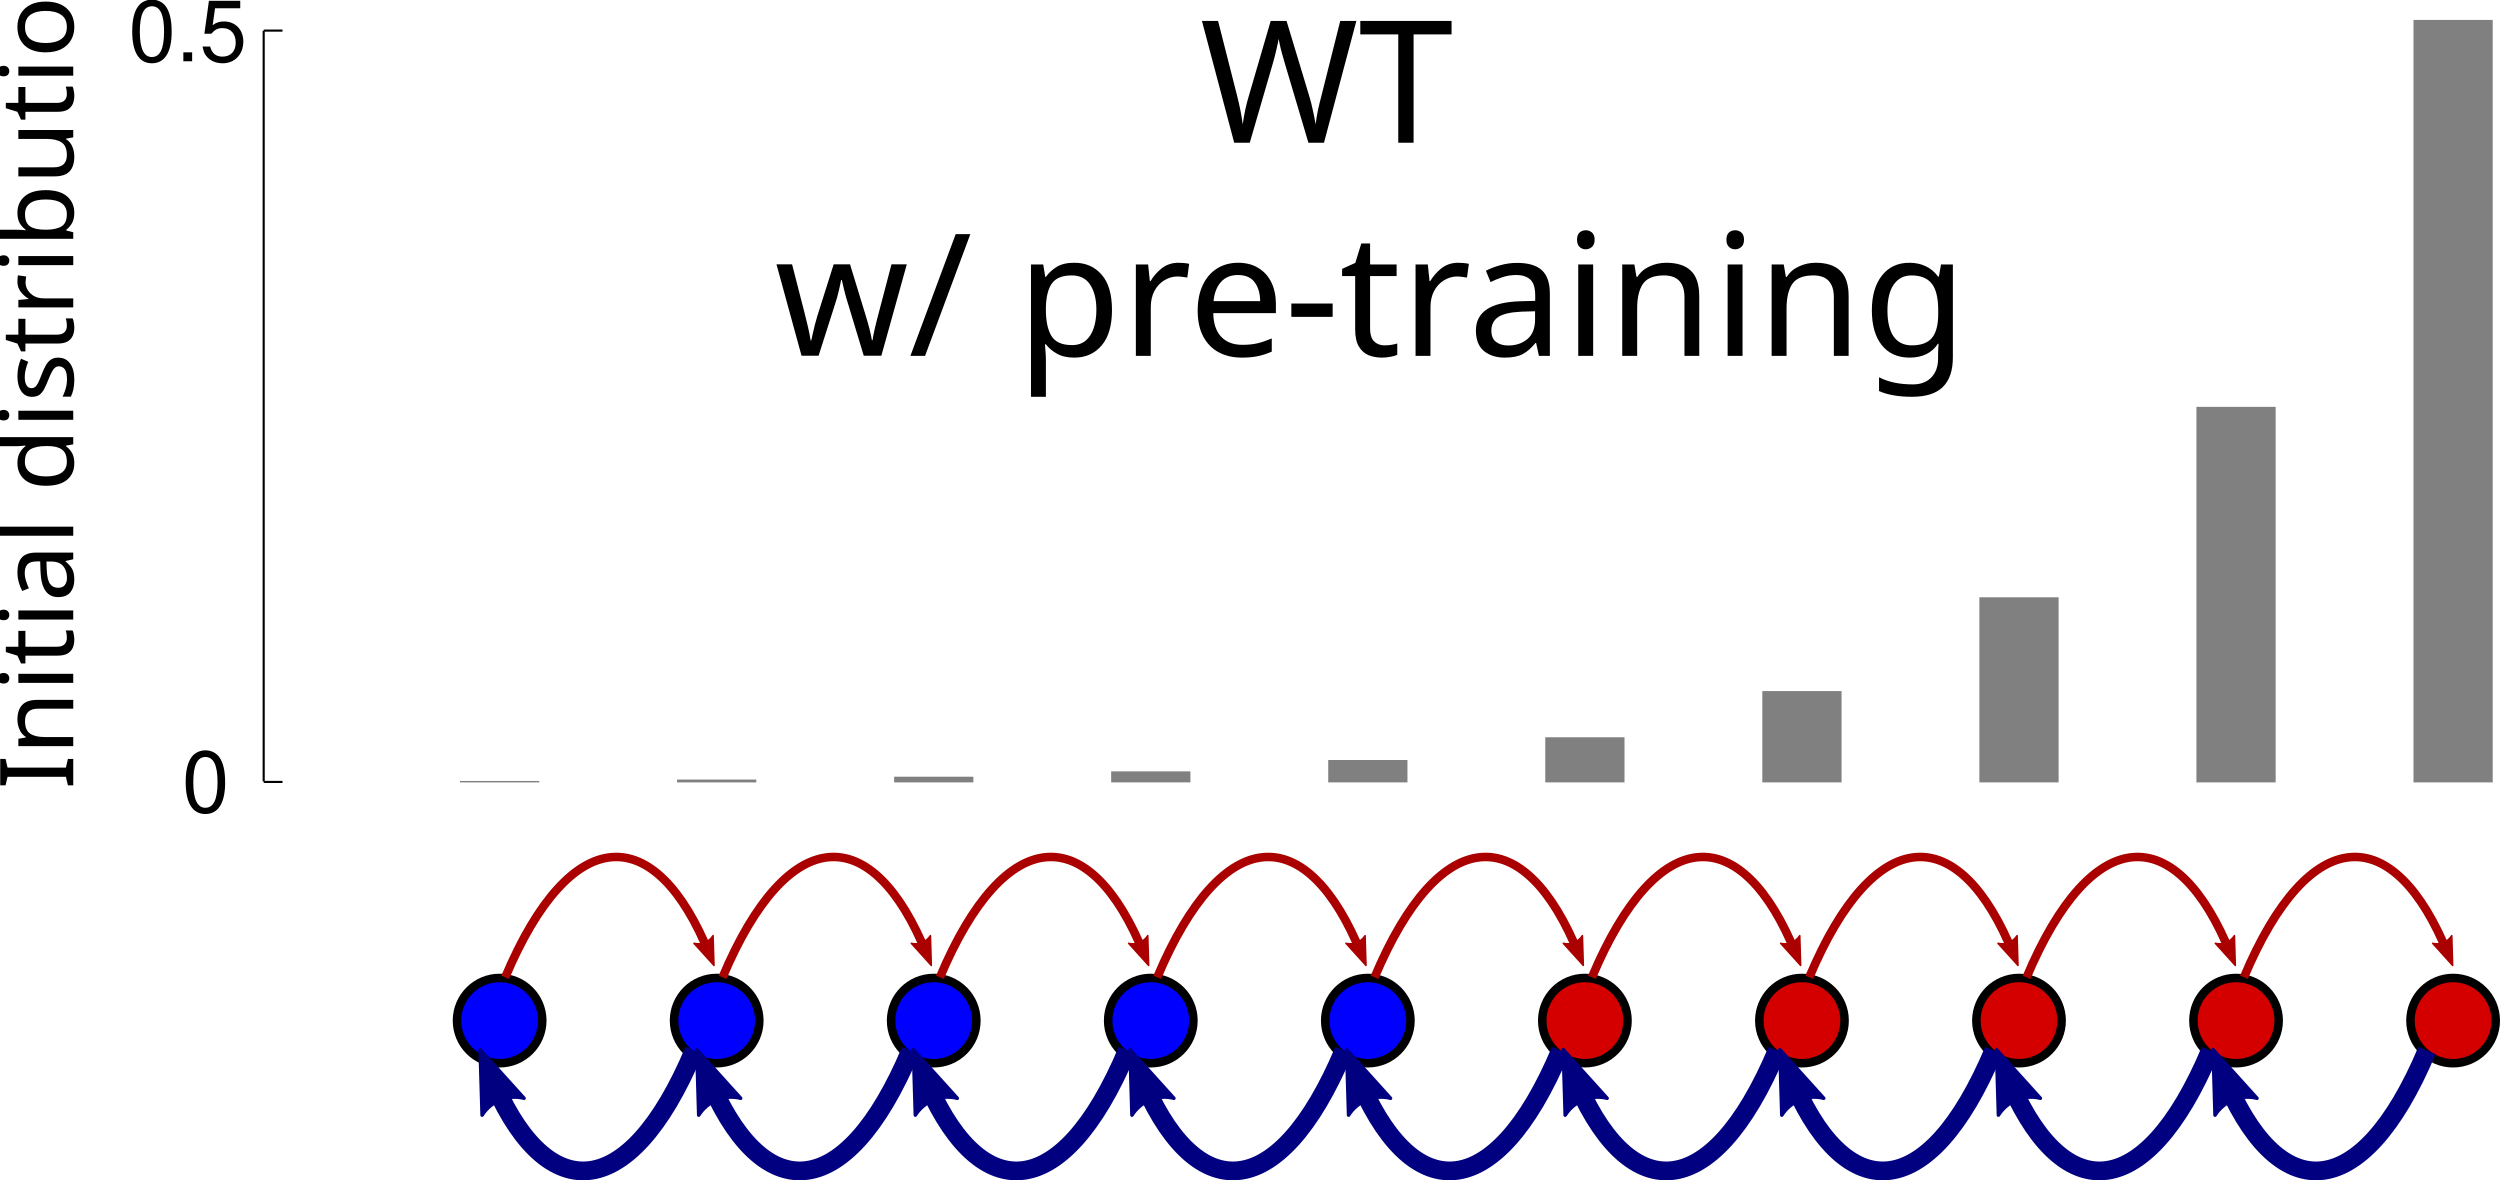
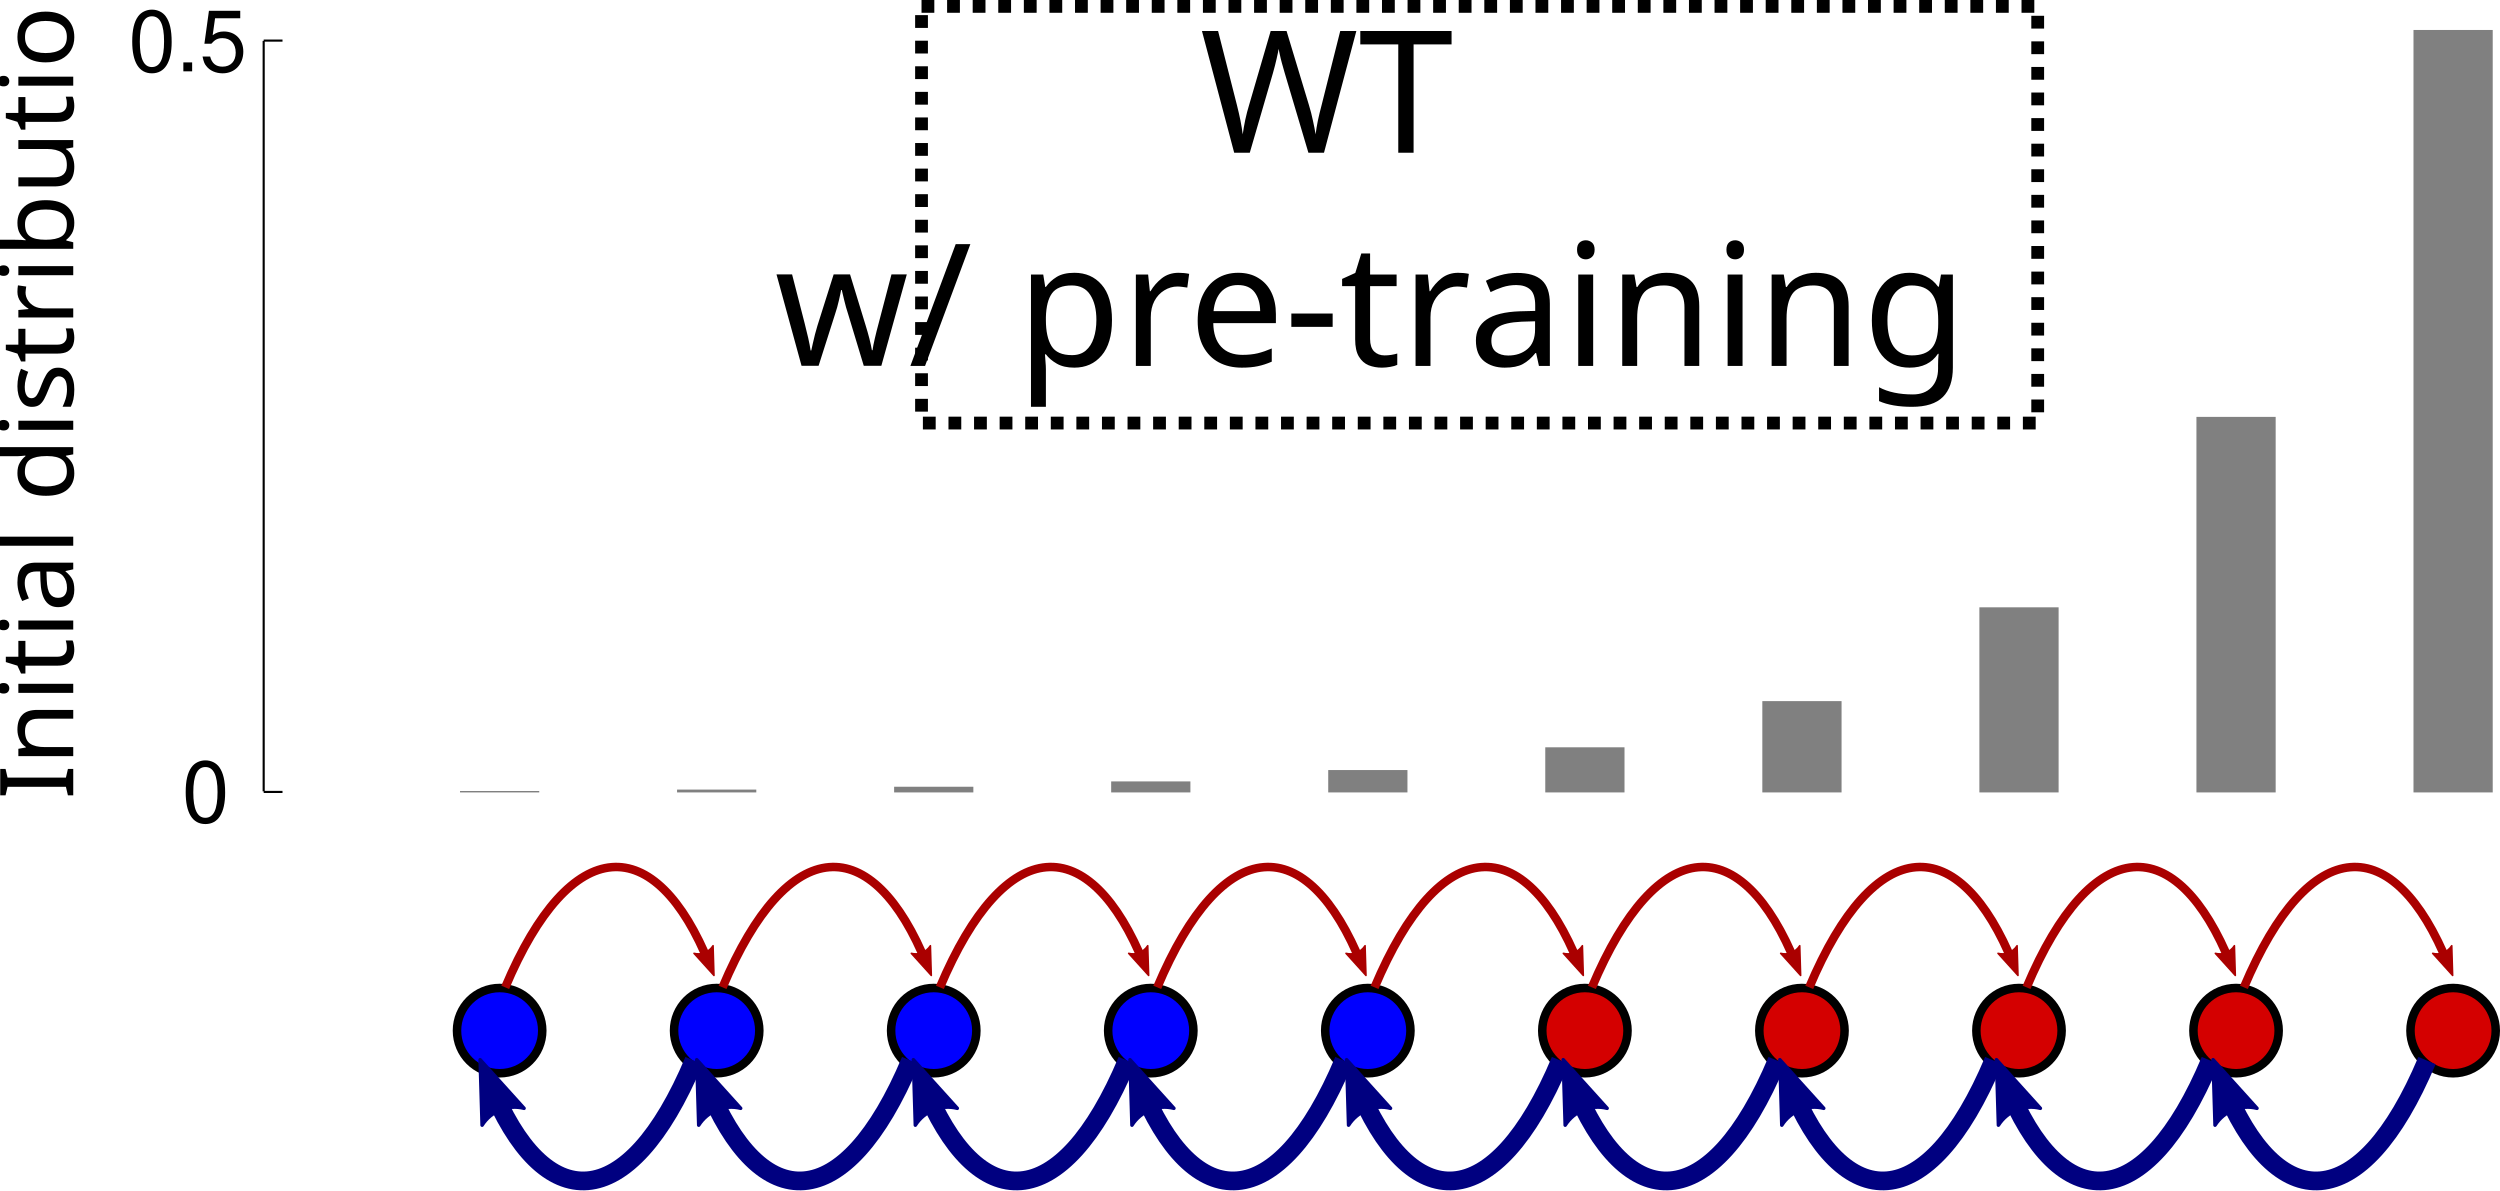
- <svg xmlns="http://www.w3.org/2000/svg" width="293.184" height="138.319" id="svg2" version="1.1">
+ <svg xmlns="http://www.w3.org/2000/svg" width="293.184" height="139.595" id="svg2" version="1.1">
  <defs id="defs4">
    <marker orient="auto" refY="0" refX="0" id="Arrow2Send" style="overflow:visible">
      <path id="path4544" style="font-size:12px;fill-rule:evenodd;stroke-width:0.625;stroke-linejoin:round" d="M 8.719,4.034 -2.207,0.016 8.719,-4.002 c -1.745,2.372 -1.735,5.617 -6e-7,8.035 z" transform="matrix(-0.3,0,0,-0.3,0.69,0)" />
    </marker>
    <marker orient="auto" refY="0" refX="0" id="Arrow2Sstart" style="overflow:visible">
      <path id="path4541" style="font-size:12px;fill-rule:evenodd;stroke-width:0.625;stroke-linejoin:round" d="M 8.719,4.034 -2.207,0.016 8.719,-4.002 c -1.745,2.372 -1.735,5.617 -6e-7,8.035 z" transform="matrix(0.3,0,0,0.3,-0.69,0)" />
    </marker>
    <marker orient="auto" refY="0" refX="0" id="Arrow2Send-4" style="overflow:visible">
      <path id="path4544-5" style="font-size:12px;fill-rule:evenodd;stroke-width:0.625;stroke-linejoin:round" d="M 8.719,4.034 -2.207,0.016 8.719,-4.002 c -1.745,2.372 -1.735,5.617 -6e-7,8.035 z" transform="matrix(-0.3,0,0,-0.3,0.69,0)" />
    </marker>
    <marker orient="auto" refY="0" refX="0" id="Arrow2Send-3" style="overflow:visible">
      <path id="path4544-52" style="font-size:12px;fill-rule:evenodd;stroke-width:0.625;stroke-linejoin:round" d="M 8.719,4.034 -2.207,0.016 8.719,-4.002 c -1.745,2.372 -1.735,5.617 -6e-7,8.035 z" transform="matrix(-0.3,0,0,-0.3,0.69,0)" />
    </marker>
    <marker orient="auto" refY="0" refX="0" id="Arrow2Send-9" style="overflow:visible">
      <path id="path4544-4" style="font-size:12px;fill-rule:evenodd;stroke-width:0.625;stroke-linejoin:round" d="M 8.719,4.034 -2.207,0.016 8.719,-4.002 c -1.745,2.372 -1.735,5.617 -6e-7,8.035 z" transform="matrix(-0.3,0,0,-0.3,0.69,0)" />
    </marker>
    <marker orient="auto" refY="0" refX="0" id="Arrow2Send-0" style="overflow:visible">
      <path id="path4544-59" style="font-size:12px;fill-rule:evenodd;stroke-width:0.625;stroke-linejoin:round" d="M 8.719,4.034 -2.207,0.016 8.719,-4.002 c -1.745,2.372 -1.735,5.617 -6e-7,8.035 z" transform="matrix(-0.3,0,0,-0.3,0.69,0)" />
    </marker>
    <marker orient="auto" refY="0" refX="0" id="Arrow2Send-6" style="overflow:visible">
      <path id="path4544-594" style="font-size:12px;fill-rule:evenodd;stroke-width:0.625;stroke-linejoin:round" d="M 8.719,4.034 -2.207,0.016 8.719,-4.002 c -1.745,2.372 -1.735,5.617 -6e-7,8.035 z" transform="matrix(-0.3,0,0,-0.3,0.69,0)" />
    </marker>
    <marker orient="auto" refY="0" refX="0" id="Arrow2Send-43" style="overflow:visible">
      <path id="path4544-54" style="font-size:12px;fill-rule:evenodd;stroke-width:0.625;stroke-linejoin:round" d="M 8.719,4.034 -2.207,0.016 8.719,-4.002 c -1.745,2.372 -1.735,5.617 -6e-7,8.035 z" transform="matrix(-0.3,0,0,-0.3,0.69,0)" />
    </marker>
    <marker orient="auto" refY="0" refX="0" id="Arrow2Send-41" style="overflow:visible">
      <path id="path4544-6" style="font-size:12px;fill-rule:evenodd;stroke-width:0.625;stroke-linejoin:round" d="M 8.719,4.034 -2.207,0.016 8.719,-4.002 c -1.745,2.372 -1.735,5.617 -6e-7,8.035 z" transform="matrix(-0.3,0,0,-0.3,0.69,0)" />
    </marker>
    <marker orient="auto" refY="0" refX="0" id="Arrow2Send-1" style="overflow:visible">
      <path id="path4544-58" style="font-size:12px;fill-rule:evenodd;stroke-width:0.625;stroke-linejoin:round" d="M 8.719,4.034 -2.207,0.016 8.719,-4.002 c -1.745,2.372 -1.735,5.617 -6e-7,8.035 z" transform="matrix(-0.3,0,0,-0.3,0.69,0)" />
    </marker>
    <marker orient="auto" refY="0" refX="0" id="Arrow2Send-01" style="overflow:visible">
      <path id="path4544-40" style="font-size:12px;fill-rule:evenodd;stroke-width:0.625;stroke-linejoin:round" d="M 8.719,4.034 -2.207,0.016 8.719,-4.002 c -1.745,2.372 -1.735,5.617 -6e-7,8.035 z" transform="matrix(-0.3,0,0,-0.3,0.69,0)" />
    </marker>
    <marker orient="auto" refY="0" refX="0" id="Arrow2Send-91" style="overflow:visible">
      <path id="path4544-7" style="font-size:12px;fill-rule:evenodd;stroke-width:0.625;stroke-linejoin:round" d="M 8.719,4.034 -2.207,0.016 8.719,-4.002 c -1.745,2.372 -1.735,5.617 -6e-7,8.035 z" transform="matrix(-0.3,0,0,-0.3,0.69,0)" />
    </marker>
    <marker orient="auto" refY="0" refX="0" id="Arrow2Send-96" style="overflow:visible">
      <path id="path4544-8" style="font-size:12px;fill-rule:evenodd;stroke-width:0.625;stroke-linejoin:round" d="M 8.719,4.034 -2.207,0.016 8.719,-4.002 c -1.745,2.372 -1.735,5.617 -6e-7,8.035 z" transform="matrix(-0.3,0,0,-0.3,0.69,0)" />
    </marker>
    <marker orient="auto" refY="0" refX="0" id="Arrow2Send-30" style="overflow:visible">
      <path id="path4544-2" style="font-size:12px;fill-rule:evenodd;stroke-width:0.625;stroke-linejoin:round" d="M 8.719,4.034 -2.207,0.016 8.719,-4.002 c -1.745,2.372 -1.735,5.617 -6e-7,8.035 z" transform="matrix(-0.3,0,0,-0.3,0.69,0)" />
    </marker>
    <marker orient="auto" refY="0" refX="0" id="Arrow2Send-92" style="overflow:visible">
      <path id="path4544-24" style="font-size:12px;fill-rule:evenodd;stroke-width:0.625;stroke-linejoin:round" d="M 8.719,4.034 -2.207,0.016 8.719,-4.002 c -1.745,2.372 -1.735,5.617 -6e-7,8.035 z" transform="matrix(-0.3,0,0,-0.3,0.69,0)" />
    </marker>
    <marker orient="auto" refY="0" refX="0" id="Arrow2Send-8" style="overflow:visible">
      <path id="path4544-72" style="font-size:12px;fill-rule:evenodd;stroke-width:0.625;stroke-linejoin:round" d="M 8.719,4.034 -2.207,0.016 8.719,-4.002 c -1.745,2.372 -1.735,5.617 -6e-7,8.035 z" transform="matrix(-0.3,0,0,-0.3,0.69,0)" />
    </marker>
    <marker orient="auto" refY="0" refX="0" id="Arrow2Send-34" style="overflow:visible">
      <path id="path4544-3" style="font-size:12px;fill-rule:evenodd;stroke-width:0.625;stroke-linejoin:round" d="M 8.719,4.034 -2.207,0.016 8.719,-4.002 c -1.745,2.372 -1.735,5.617 -6e-7,8.035 z" transform="matrix(-0.3,0,0,-0.3,0.69,0)" />
    </marker>
    <marker orient="auto" refY="0" refX="0" id="Arrow2Send-32" style="overflow:visible">
      <path id="path4544-76" style="font-size:12px;fill-rule:evenodd;stroke-width:0.625;stroke-linejoin:round" d="M 8.719,4.034 -2.207,0.016 8.719,-4.002 c -1.745,2.372 -1.735,5.617 -6e-7,8.035 z" transform="matrix(-0.3,0,0,-0.3,0.69,0)" />
    </marker>
    <marker orient="auto" refY="0" refX="0" id="Arrow2Send-36" style="overflow:visible">
      <path id="path4544-9" style="font-size:12px;fill-rule:evenodd;stroke-width:0.625;stroke-linejoin:round" d="M 8.719,4.034 -2.207,0.016 8.719,-4.002 c -1.745,2.372 -1.735,5.617 -6e-7,8.035 z" transform="matrix(-0.3,0,0,-0.3,0.69,0)" />
    </marker>
    <marker orient="auto" refY="0" refX="0" id="Arrow2Send-33" style="overflow:visible">
      <path id="path4544-0" style="font-size:12px;fill-rule:evenodd;stroke-width:0.625;stroke-linejoin:round" d="M 8.719,4.034 -2.207,0.016 8.719,-4.002 c -1.745,2.372 -1.735,5.617 -6e-7,8.035 z" transform="matrix(-0.3,0,0,-0.3,0.69,0)" />
    </marker>
    <marker orient="auto" refY="0" refX="0" id="Arrow2SendM" style="overflow:visible">
      <path id="path3097" style="font-size:12px;fill:#aa0000;fill-rule:evenodd;stroke:#aa0000;stroke-width:0.625;stroke-linejoin:round" d="M 8.719,4.034 -2.207,0.016 8.719,-4.002 c -1.745,2.372 -1.735,5.617 -6e-7,8.035 z" transform="matrix(-0.3,0,0,-0.3,0.69,0)" />
    </marker>
    <marker orient="auto" refY="0" refX="0" id="Arrow2Sendg" style="overflow:visible">
      <path id="path3100" style="font-size:12px;fill:#aa0000;fill-rule:evenodd;stroke:#aa0000;stroke-width:0.625;stroke-linejoin:round" d="M 8.719,4.034 -2.207,0.016 8.719,-4.002 c -1.745,2.372 -1.735,5.617 -6e-7,8.035 z" transform="matrix(-0.3,0,0,-0.3,0.69,0)" />
    </marker>
    <marker orient="auto" refY="0" refX="0" id="Arrow2Send3" style="overflow:visible">
      <path id="path3103" style="font-size:12px;fill:#aa0000;fill-rule:evenodd;stroke:#aa0000;stroke-width:0.625;stroke-linejoin:round" d="M 8.719,4.034 -2.207,0.016 8.719,-4.002 c -1.745,2.372 -1.735,5.617 -6e-7,8.035 z" transform="matrix(-0.3,0,0,-0.3,0.69,0)" />
    </marker>
    <marker orient="auto" refY="0" refX="0" id="Arrow2Sends" style="overflow:visible">
      <path id="path3106" style="font-size:12px;fill:#aa0000;fill-rule:evenodd;stroke:#aa0000;stroke-width:0.625;stroke-linejoin:round" d="M 8.719,4.034 -2.207,0.016 8.719,-4.002 c -1.745,2.372 -1.735,5.617 -6e-7,8.035 z" transform="matrix(-0.3,0,0,-0.3,0.69,0)" />
    </marker>
    <marker orient="auto" refY="0" refX="0" id="Arrow2Sendz" style="overflow:visible">
      <path id="path3109" style="font-size:12px;fill:#aa0000;fill-rule:evenodd;stroke:#aa0000;stroke-width:0.625;stroke-linejoin:round" d="M 8.719,4.034 -2.207,0.016 8.719,-4.002 c -1.745,2.372 -1.735,5.617 -6e-7,8.035 z" transform="matrix(-0.3,0,0,-0.3,0.69,0)" />
    </marker>
    <marker orient="auto" refY="0" refX="0" id="Arrow2SendI" style="overflow:visible">
      <path id="path3112" style="font-size:12px;fill:#aa0000;fill-rule:evenodd;stroke:#aa0000;stroke-width:0.625;stroke-linejoin:round" d="M 8.719,4.034 -2.207,0.016 8.719,-4.002 c -1.745,2.372 -1.735,5.617 -6e-7,8.035 z" transform="matrix(-0.3,0,0,-0.3,0.69,0)" />
    </marker>
    <marker orient="auto" refY="0" refX="0" id="Arrow2Send7" style="overflow:visible">
      <path id="path3115" style="font-size:12px;fill:#aa0000;fill-rule:evenodd;stroke:#aa0000;stroke-width:0.625;stroke-linejoin:round" d="M 8.719,4.034 -2.207,0.016 8.719,-4.002 c -1.745,2.372 -1.735,5.617 -6e-7,8.035 z" transform="matrix(-0.3,0,0,-0.3,0.69,0)" />
    </marker>
    <marker orient="auto" refY="0" refX="0" id="Arrow2SendG" style="overflow:visible">
      <path id="path3118" style="font-size:12px;fill:#aa0000;fill-rule:evenodd;stroke:#aa0000;stroke-width:0.625;stroke-linejoin:round" d="M 8.719,4.034 -2.207,0.016 8.719,-4.002 c -1.745,2.372 -1.735,5.617 -6e-7,8.035 z" transform="matrix(-0.3,0,0,-0.3,0.69,0)" />
    </marker>
    <marker orient="auto" refY="0" refX="0" id="Arrow2SendJ" style="overflow:visible">
      <path id="path3121" style="font-size:12px;fill:#aa0000;fill-rule:evenodd;stroke:#aa0000;stroke-width:0.625;stroke-linejoin:round" d="M 8.719,4.034 -2.207,0.016 8.719,-4.002 c -1.745,2.372 -1.735,5.617 -6e-7,8.035 z" transform="matrix(-0.3,0,0,-0.3,0.69,0)" />
    </marker>
    <marker orient="auto" refY="0" refX="0" id="Arrow2Sendzk" style="overflow:visible">
      <path id="path3315" style="font-size:12px;fill:#000080;fill-rule:evenodd;stroke:#000080;stroke-width:0.625;stroke-linejoin:round" d="M 8.719,4.034 -2.207,0.016 8.719,-4.002 c -1.745,2.372 -1.735,5.617 -6e-7,8.035 z" transform="matrix(-0.3,0,0,-0.3,0.69,0)" />
    </marker>
    <marker orient="auto" refY="0" refX="0" id="Arrow2SendD" style="overflow:visible">
      <path id="path3318" style="font-size:12px;fill:#000080;fill-rule:evenodd;stroke:#000080;stroke-width:0.625;stroke-linejoin:round" d="M 8.719,4.034 -2.207,0.016 8.719,-4.002 c -1.745,2.372 -1.735,5.617 -6e-7,8.035 z" transform="matrix(-0.3,0,0,-0.3,0.69,0)" />
    </marker>
    <marker orient="auto" refY="0" refX="0" id="Arrow2SendO" style="overflow:visible">
      <path id="path3321" style="font-size:12px;fill:#000080;fill-rule:evenodd;stroke:#000080;stroke-width:0.625;stroke-linejoin:round" d="M 8.719,4.034 -2.207,0.016 8.719,-4.002 c -1.745,2.372 -1.735,5.617 -6e-7,8.035 z" transform="matrix(-0.3,0,0,-0.3,0.69,0)" />
    </marker>
    <marker orient="auto" refY="0" refX="0" id="Arrow2Sendu" style="overflow:visible">
      <path id="path3324" style="font-size:12px;fill:#000080;fill-rule:evenodd;stroke:#000080;stroke-width:0.625;stroke-linejoin:round" d="M 8.719,4.034 -2.207,0.016 8.719,-4.002 c -1.745,2.372 -1.735,5.617 -6e-7,8.035 z" transform="matrix(-0.3,0,0,-0.3,0.69,0)" />
    </marker>
    <marker orient="auto" refY="0" refX="0" id="Arrow2Sendd" style="overflow:visible">
      <path id="path3327" style="font-size:12px;fill:#000080;fill-rule:evenodd;stroke:#000080;stroke-width:0.625;stroke-linejoin:round" d="M 8.719,4.034 -2.207,0.016 8.719,-4.002 c -1.745,2.372 -1.735,5.617 -6e-7,8.035 z" transform="matrix(-0.3,0,0,-0.3,0.69,0)" />
    </marker>
    <marker orient="auto" refY="0" refX="0" id="Arrow2Send9" style="overflow:visible">
      <path id="path3330" style="font-size:12px;fill:#000080;fill-rule:evenodd;stroke:#000080;stroke-width:0.625;stroke-linejoin:round" d="M 8.719,4.034 -2.207,0.016 8.719,-4.002 c -1.745,2.372 -1.735,5.617 -6e-7,8.035 z" transform="matrix(-0.3,0,0,-0.3,0.69,0)" />
    </marker>
    <marker orient="auto" refY="0" refX="0" id="Arrow2SendI1" style="overflow:visible">
      <path id="path3333" style="font-size:12px;fill:#000080;fill-rule:evenodd;stroke:#000080;stroke-width:0.625;stroke-linejoin:round" d="M 8.719,4.034 -2.207,0.016 8.719,-4.002 c -1.745,2.372 -1.735,5.617 -6e-7,8.035 z" transform="matrix(-0.3,0,0,-0.3,0.69,0)" />
    </marker>
    <marker orient="auto" refY="0" refX="0" id="Arrow2Senda" style="overflow:visible">
      <path id="path3336" style="font-size:12px;fill:#000080;fill-rule:evenodd;stroke:#000080;stroke-width:0.625;stroke-linejoin:round" d="M 8.719,4.034 -2.207,0.016 8.719,-4.002 c -1.745,2.372 -1.735,5.617 -6e-7,8.035 z" transform="matrix(-0.3,0,0,-0.3,0.69,0)" />
    </marker>
    <marker orient="auto" refY="0" refX="0" id="Arrow2SendaN" style="overflow:visible">
      <path id="path3339" style="font-size:12px;fill:#000080;fill-rule:evenodd;stroke:#000080;stroke-width:0.625;stroke-linejoin:round" d="M 8.719,4.034 -2.207,0.016 8.719,-4.002 c -1.745,2.372 -1.735,5.617 -6e-7,8.035 z" transform="matrix(-0.3,0,0,-0.3,0.69,0)" />
    </marker>
  </defs>
-   <g id="layer1" transform="translate(-84.00428,-321.2439)">
+   <g id="layer1" transform="translate(-84.00428,-320.0673)">
    <path transform="matrix(-1,0,0,1,556.6883,93.57143)" style="fill:#d40000;stroke:#000000;stroke-width:1;stroke-linecap:round;stroke-linejoin:round;stroke-miterlimit:4;stroke-dasharray:none;stroke-dashoffset:0" id="path2994-3-2-1" d="m 190,347.362 c 0,2.761 -2.239,5 -5,5 -2.761,0 -5,-2.239 -5,-5 0,-2.761 2.239,-5 5,-5 2.761,0 5,2.239 5,5 z" />
    <path transform="matrix(-1,0,0,1,531.2338,93.57143)" style="fill:#d40000;stroke:#000000;stroke-width:1;stroke-linecap:round;stroke-linejoin:round;stroke-miterlimit:4;stroke-dasharray:none;stroke-dashoffset:0" id="path2994-3-2-7" d="m 190,347.362 c 0,2.761 -2.239,5 -5,5 -2.761,0 -5,-2.239 -5,-5 0,-2.761 2.239,-5 5,-5 2.761,0 5,2.239 5,5 z" />
    <path transform="matrix(-1,0,0,1,480.3247,93.57143)" style="fill:#d40000;stroke:#000000;stroke-width:1;stroke-linecap:round;stroke-linejoin:round;stroke-miterlimit:4;stroke-dasharray:none;stroke-dashoffset:0" id="path2994-3-2-4" d="m 190,347.362 c 0,2.761 -2.239,5 -5,5 -2.761,0 -5,-2.239 -5,-5 0,-2.761 2.239,-5 5,-5 2.761,0 5,2.239 5,5 z" />
    <path transform="matrix(-1,0,0,1,505.7792,93.57143)" style="fill:#d40000;stroke:#000000;stroke-width:1;stroke-linecap:round;stroke-linejoin:round;stroke-miterlimit:4;stroke-dasharray:none;stroke-dashoffset:0" id="path2994-3-2-0" d="m 190,347.362 c 0,2.761 -2.239,5 -5,5 -2.761,0 -5,-2.239 -5,-5 0,-2.761 2.239,-5 5,-5 2.761,0 5,2.239 5,5 z" />
    <path transform="matrix(-1,0,0,1,454.8701,93.57143)" style="fill:#d40000;stroke:#000000;stroke-width:1;stroke-linecap:round;stroke-linejoin:round;stroke-miterlimit:4;stroke-dasharray:none;stroke-dashoffset:0" id="path2994-3-2-9" d="m 190,347.362 c 0,2.761 -2.239,5 -5,5 -2.761,0 -5,-2.239 -5,-5 0,-2.761 2.239,-5 5,-5 2.761,0 5,2.239 5,5 z" />
    <path transform="matrix(-1,0,0,1,327.5974,93.57143)" style="fill:#0000ff;stroke:#000000;stroke-width:1;stroke-linecap:round;stroke-linejoin:round;stroke-miterlimit:4;stroke-dasharray:none;stroke-dashoffset:0" id="path2994-4" d="m 190,347.362 c 0,2.761 -2.239,5 -5,5 -2.761,0 -5,-2.239 -5,-5 0,-2.761 2.239,-5 5,-5 2.761,0 5,2.239 5,5 z" />
    <path transform="matrix(-1,0,0,1,353.0519,93.57143)" style="fill:#0000ff;stroke:#000000;stroke-width:1;stroke-linecap:round;stroke-linejoin:round;stroke-miterlimit:4;stroke-dasharray:none;stroke-dashoffset:0" id="path2994-8" d="m 190,347.362 c 0,2.761 -2.239,5 -5,5 -2.761,0 -5,-2.239 -5,-5 0,-2.761 2.239,-5 5,-5 2.761,0 5,2.239 5,5 z" />
    <path transform="matrix(-1,0,0,1,378.5065,93.57143)" style="fill:#0000ff;stroke:#000000;stroke-width:1;stroke-linecap:round;stroke-linejoin:round;stroke-miterlimit:4;stroke-dasharray:none;stroke-dashoffset:0" id="path2994-82" d="m 190,347.362 c 0,2.761 -2.239,5 -5,5 -2.761,0 -5,-2.239 -5,-5 0,-2.761 2.239,-5 5,-5 2.761,0 5,2.239 5,5 z" />
    <path transform="matrix(-1,0,0,1,403.961,93.57143)" style="fill:#0000ff;stroke:#000000;stroke-width:1;stroke-linecap:round;stroke-linejoin:round;stroke-miterlimit:4;stroke-dasharray:none;stroke-dashoffset:0" id="path2994-45" d="m 190,347.362 c 0,2.761 -2.239,5 -5,5 -2.761,0 -5,-2.239 -5,-5 0,-2.761 2.239,-5 5,-5 2.761,0 5,2.239 5,5 z" />
    <path transform="matrix(-1,0,0,1,429.4156,93.57143)" style="fill:#0000ff;stroke:#000000;stroke-width:1;stroke-linecap:round;stroke-linejoin:round;stroke-miterlimit:4;stroke-dasharray:none;stroke-dashoffset:0" id="path2994-5" d="m 190,347.362 c 0,2.761 -2.239,5 -5,5 -2.761,0 -5,-2.239 -5,-5 0,-2.761 2.239,-5 5,-5 2.761,0 5,2.239 5,5 z" />
    <path style="fill:none;stroke:#aa0000;stroke-width:1;stroke-linecap:butt;stroke-linejoin:miter;stroke-miterlimit:4;stroke-opacity:1;stroke-dasharray:none;marker-end:url(#Arrow2Sendz)" d="m 143.256,435.86 c 7.696,-18.279 17.625,-18.423 23.968,-2.651" id="path5894-5" />
    <path style="fill:none;stroke:#aa0000;stroke-width:1;stroke-linecap:butt;stroke-linejoin:miter;stroke-miterlimit:4;stroke-opacity:1;stroke-dasharray:none;marker-end:url(#Arrow2Sends)" d="m 347.157,435.86 c 7.696,-18.279 17.625,-18.423 23.968,-2.651" id="path5894-5-4" />
    <path style="fill:none;stroke:#aa0000;stroke-width:1;stroke-linecap:butt;stroke-linejoin:miter;stroke-miterlimit:4;stroke-opacity:1;stroke-dasharray:none;marker-end:url(#Arrow2Sendg)" d="m 321.669,435.86 c 7.696,-18.279 17.625,-18.423 23.968,-2.651" id="path5894-5-9" />
    <path style="fill:none;stroke:#aa0000;stroke-width:1;stroke-linecap:butt;stroke-linejoin:miter;stroke-miterlimit:4;stroke-opacity:1;stroke-dasharray:none;marker-end:url(#Arrow2SendJ)" d="m 296.182,435.86 c 7.696,-18.279 17.625,-18.423 23.968,-2.651" id="path5894-5-93" />
    <path style="fill:none;stroke:#aa0000;stroke-width:1;stroke-linecap:butt;stroke-linejoin:miter;stroke-miterlimit:4;stroke-opacity:1;stroke-dasharray:none;marker-end:url(#Arrow2SendG)" d="m 270.694,435.86 c 7.696,-18.279 17.625,-18.423 23.968,-2.651" id="path5894-5-48" />
    <path style="fill:none;stroke:#aa0000;stroke-width:1;stroke-linecap:butt;stroke-linejoin:miter;stroke-miterlimit:4;stroke-opacity:1;stroke-dasharray:none;marker-end:url(#Arrow2SendM)" d="m 245.206,435.86 c 7.696,-18.279 17.625,-18.423 23.968,-2.651" id="path5894-5-8" />
    <path style="fill:none;stroke:#aa0000;stroke-width:1;stroke-linecap:butt;stroke-linejoin:miter;stroke-miterlimit:4;stroke-opacity:1;stroke-dasharray:none;marker-end:url(#Arrow2Send3)" d="m 219.719,435.86 c 7.696,-18.279 17.625,-18.423 23.968,-2.651" id="path5894-5-2" />
    <path style="fill:none;stroke:#aa0000;stroke-width:1;stroke-linecap:butt;stroke-linejoin:miter;stroke-miterlimit:4;stroke-opacity:1;stroke-dasharray:none;marker-end:url(#Arrow2SendI)" d="m 194.231,435.86 c 7.696,-18.279 17.625,-18.423 23.968,-2.651" id="path5894-5-98" />
    <path style="fill:none;stroke:#aa0000;stroke-width:1;stroke-linecap:butt;stroke-linejoin:miter;stroke-miterlimit:4;stroke-opacity:1;stroke-dasharray:none;marker-end:url(#Arrow2Send7)" d="m 168.743,435.86 c 7.696,-18.279 17.625,-18.423 23.968,-2.651" id="path5894-5-49" />
    <path style="fill:none;stroke:#000080;stroke-width:2.2;stroke-linecap:butt;stroke-linejoin:miter;stroke-miterlimit:4;stroke-opacity:1;stroke-dasharray:none;stroke-dashoffset:0;marker-end:url(#Arrow2SendD)" d="m 165.399,444.446 c -7.696,18.279 -17.625,18.423 -23.968,2.651" id="path5894-5-1" />
    <path style="fill:none;stroke:#000080;stroke-width:2.2;stroke-linecap:butt;stroke-linejoin:miter;stroke-miterlimit:4;stroke-opacity:1;stroke-dasharray:none;stroke-dashoffset:0;marker-end:url(#Arrow2Senda)" d="m 368.626,444.446 c -7.696,18.279 -17.625,18.423 -23.968,2.651" id="path5894-5-1-1" />
    <path style="fill:none;stroke:#000080;stroke-width:2.2;stroke-linecap:butt;stroke-linejoin:miter;stroke-miterlimit:4;stroke-opacity:1;stroke-dasharray:none;stroke-dashoffset:0;marker-end:url(#Arrow2Sendd)" d="m 343.223,444.446 c -7.696,18.279 -17.625,18.423 -23.968,2.651" id="path5894-5-1-19" />
    <path style="fill:none;stroke:#000080;stroke-width:2.2;stroke-linecap:butt;stroke-linejoin:miter;stroke-miterlimit:4;stroke-opacity:1;stroke-dasharray:none;stroke-dashoffset:0;marker-end:url(#Arrow2SendI1)" d="m 317.819,444.446 c -7.696,18.279 -17.625,18.423 -23.968,2.651" id="path5894-5-1-0" />
    <path style="fill:none;stroke:#000080;stroke-width:2.2;stroke-linecap:butt;stroke-linejoin:miter;stroke-miterlimit:4;stroke-opacity:1;stroke-dasharray:none;stroke-dashoffset:0;marker-end:url(#Arrow2SendO)" d="m 292.416,444.446 c -7.696,18.279 -17.625,18.423 -23.968,2.651" id="path5894-5-1-8" />
    <path style="fill:none;stroke:#000080;stroke-width:2.2;stroke-linecap:butt;stroke-linejoin:miter;stroke-miterlimit:4;stroke-opacity:1;stroke-dasharray:none;stroke-dashoffset:0;marker-end:url(#Arrow2Sendu)" d="m 267.013,444.446 c -7.696,18.279 -17.625,18.423 -23.968,2.651" id="path5894-5-1-9" />
    <path style="fill:none;stroke:#000080;stroke-width:2.2;stroke-linecap:butt;stroke-linejoin:miter;stroke-miterlimit:4;stroke-opacity:1;stroke-dasharray:none;stroke-dashoffset:0;marker-end:url(#Arrow2Sendzk)" d="m 241.609,444.446 c -7.696,18.279 -17.625,18.423 -23.968,2.651" id="path5894-5-1-95" />
    <path style="fill:none;stroke:#000080;stroke-width:2.2;stroke-linecap:butt;stroke-linejoin:miter;stroke-miterlimit:4;stroke-opacity:1;stroke-dasharray:none;stroke-dashoffset:0;marker-end:url(#Arrow2Send9)" d="m 216.206,444.446 c -7.696,18.279 -17.625,18.423 -23.968,2.651" id="path5894-5-1-191" />
    <path style="fill:none;stroke:#000080;stroke-width:2.2;stroke-linecap:butt;stroke-linejoin:miter;stroke-miterlimit:4;stroke-opacity:1;stroke-dasharray:none;stroke-dashoffset:0;marker-end:url(#Arrow2SendaN)" d="m 190.802,444.446 c -7.696,18.279 -17.625,18.423 -23.968,2.651" id="path5894-5-1-15" />
    <g transform="matrix(1,0,0,-1,96.84421,425.3064)" id="g144">
      <text id="text146" transform="matrix(1,0,0,-1,8.5,8.8332)">
        <tspan id="tspan148" y="0" x="0" style="font-size:10px;font-variant:normal;font-weight:normal;writing-mode:lr-tb;fill:#000000;fill-opacity:1;fill-rule:nonzero;stroke:none;font-family:Helvetica;-inkscape-font-specification:Helvetica">0</tspan>
      </text>
    </g>
    <path id="path150" style="fill:none;stroke:#000000;stroke-width:0.25;stroke-linecap:butt;stroke-linejoin:round;stroke-miterlimit:10;stroke-opacity:1;stroke-dasharray:none" d="m 114.927,324.832 2.208,0" />
    <g transform="matrix(1,0,0,-1,98.90628,513.3483)" id="g154">
      <text id="text156" transform="matrix(1,0,0,-1,0.166797,184.917)">
        <tspan id="tspan158" y="0" x="0 5.56 8.34" style="font-size:10px;font-variant:normal;font-weight:normal;writing-mode:lr-tb;fill:#000000;fill-opacity:1;fill-rule:nonzero;stroke:none;font-family:Helvetica;-inkscape-font-specification:Helvetica">0.5</tspan>
      </text>
    </g>
    <path id="path176" style="fill:none;stroke:#000000;stroke-width:0.25;stroke-linecap:butt;stroke-linejoin:round;stroke-miterlimit:10;stroke-opacity:1;stroke-dasharray:none" d="m 114.927,412.873 0,-88.012" />
    <text xml:space="preserve" style="font-size:40px;font-style:normal;font-weight:normal;line-height:125%;letter-spacing:0px;word-spacing:0px;fill:#000000;fill-opacity:1;stroke:none;font-family:Sans" x="-413.823" y="92.594" id="text3123" transform="matrix(0,-1,1,0,0,0)">
      <tspan id="tspan3125" x="-413.823" y="92.594" style="font-size:12px">Initial distribution</tspan>
    </text>
    <path id="path150-1" style="fill:none;stroke:#000000;stroke-width:0.25;stroke-linecap:butt;stroke-linejoin:round;stroke-miterlimit:10;stroke-opacity:1;stroke-dasharray:none" d="m 114.927,412.941 2.208,0" />
    <g id="g3120">
      <path d="m 137.952,412.998 9.292,0 0,-0.167 -9.292,0 0,0.167 z" style="fill:#808080;fill-opacity:1;fill-rule:evenodd;stroke:none" id="path186" />
      <path d="m 163.406,412.998 9.292,0 0,-0.333 -9.292,0 0,0.333 z" style="fill:#808080;fill-opacity:1;fill-rule:evenodd;stroke:none" id="path190" />
      <path d="m 188.861,412.998 9.292,0 0,-0.667 -9.292,0 0,0.667 z" style="fill:#808080;fill-opacity:1;fill-rule:evenodd;stroke:none" id="path194" />
      <path d="m 214.315,412.998 9.292,0 0,-1.292 -9.292,0 0,1.292 z" style="fill:#808080;fill-opacity:1;fill-rule:evenodd;stroke:none" id="path198" />
      <path d="m 239.77,412.998 9.292,0 0,-2.625 -9.292,0 0,2.625 z" style="fill:#808080;fill-opacity:1;fill-rule:evenodd;stroke:none" id="path202" />
      <path d="m 265.224,412.998 9.292,0 0,-5.292 -9.292,0 0,5.292 z" style="fill:#808080;fill-opacity:1;fill-rule:evenodd;stroke:none" id="path206" />
      <path d="m 290.679,412.998 9.292,0 0,-10.708 -9.292,0 0,10.708 z" style="fill:#808080;fill-opacity:1;fill-rule:evenodd;stroke:none" id="path210" />
      <path d="m 316.133,412.998 9.292,0 0,-21.708 -9.292,0 0,21.708 z" style="fill:#808080;fill-opacity:1;fill-rule:evenodd;stroke:none" id="path214" />
      <path d="m 341.588,412.998 9.292,0 0,-44.042 -9.292,0 0,44.042 z" style="fill:#808080;fill-opacity:1;fill-rule:evenodd;stroke:none" id="path218" />
      <path d="m 367.043,412.998 9.292,0 0,-89.416 -9.292,0 0,89.416 z" style="fill:#808080;fill-opacity:1;fill-rule:evenodd;stroke:none" id="path222" />
    </g>
    <text xml:space="preserve" style="font-size:20px;font-style:normal;font-weight:normal;text-align:center;line-height:125%;letter-spacing:0px;word-spacing:0px;text-anchor:middle;fill:#000000;fill-opacity:1;stroke:none;font-family:Sans" x="257.787" y="337.981" id="text2993-1">
      <tspan id="tspan2995-7" x="257.787" y="337.981">WT</tspan>
      <tspan x="257.787" y="362.981" id="tspan2997-1">w/ pre-training</tspan>
    </text>
+     <rect style="fill:none;stroke:#000000;stroke-width:1.5;stroke-linecap:butt;stroke-miterlimit:4;stroke-dasharray:1.5, 1.5;stroke-dashoffset:0" id="rect3113" width="130.898" height="48.864" x="108.071" y="-0.427" transform="translate(84.00428,321.2439)" />
  </g>
</svg>
